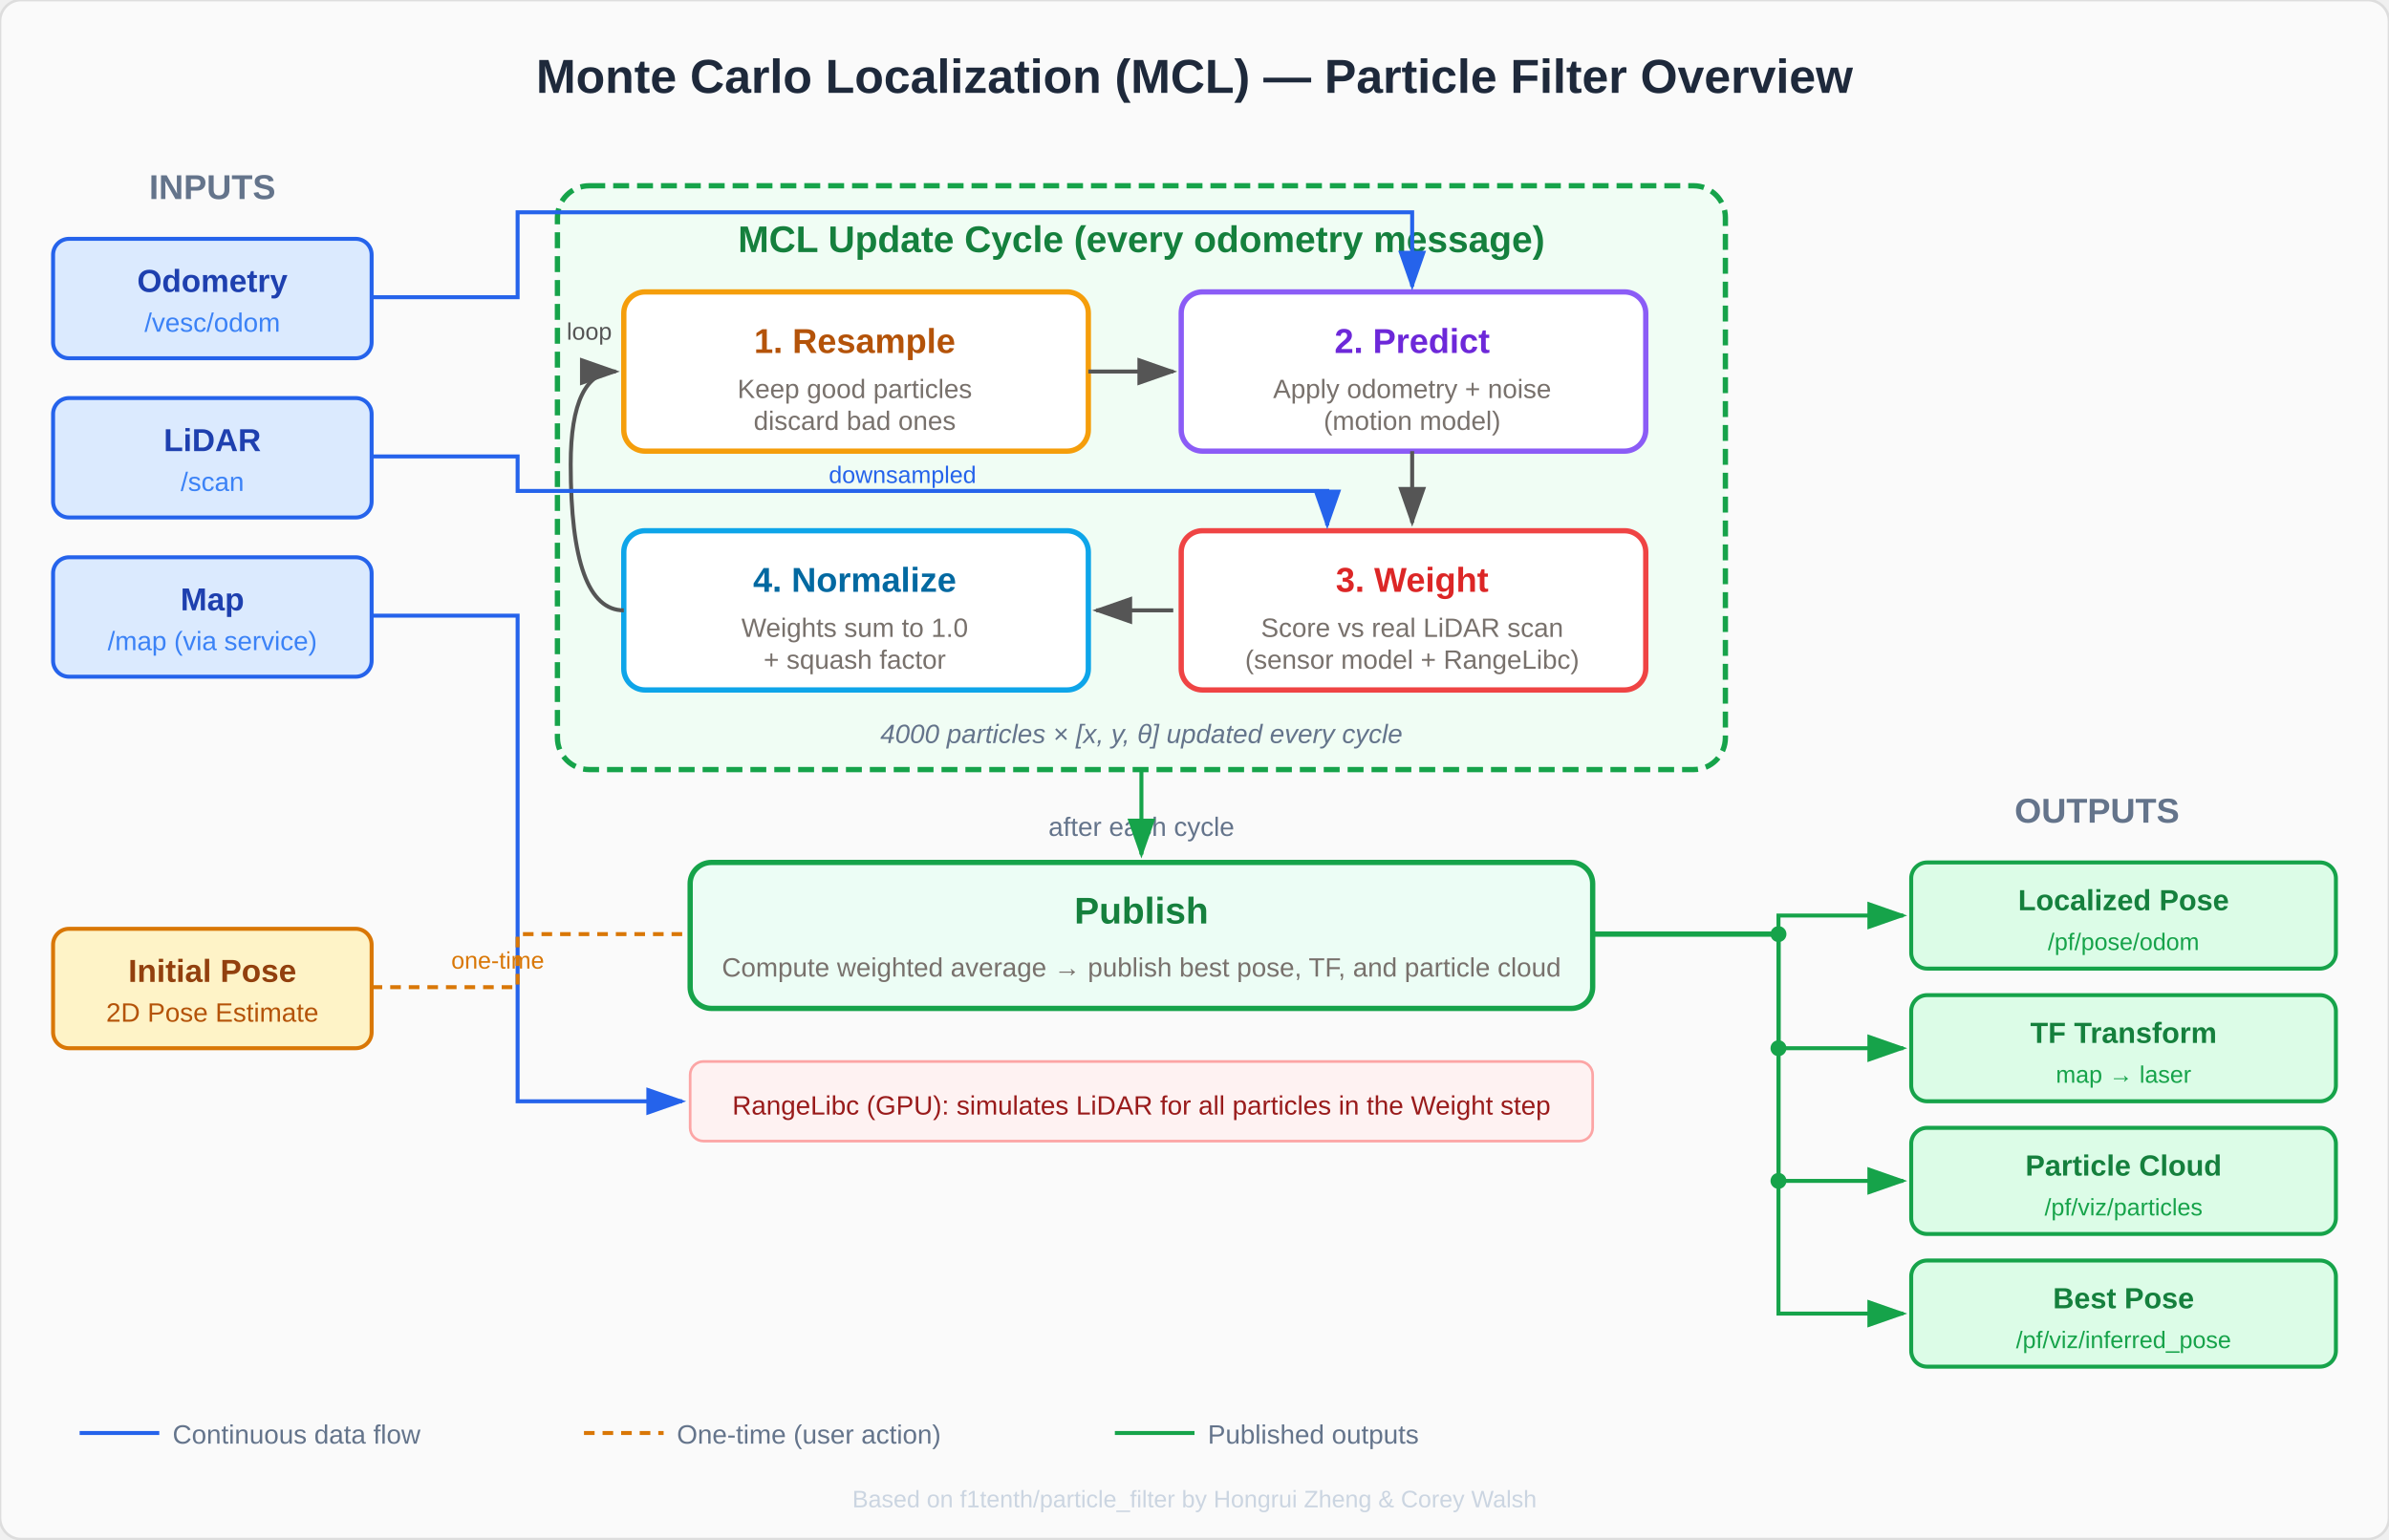
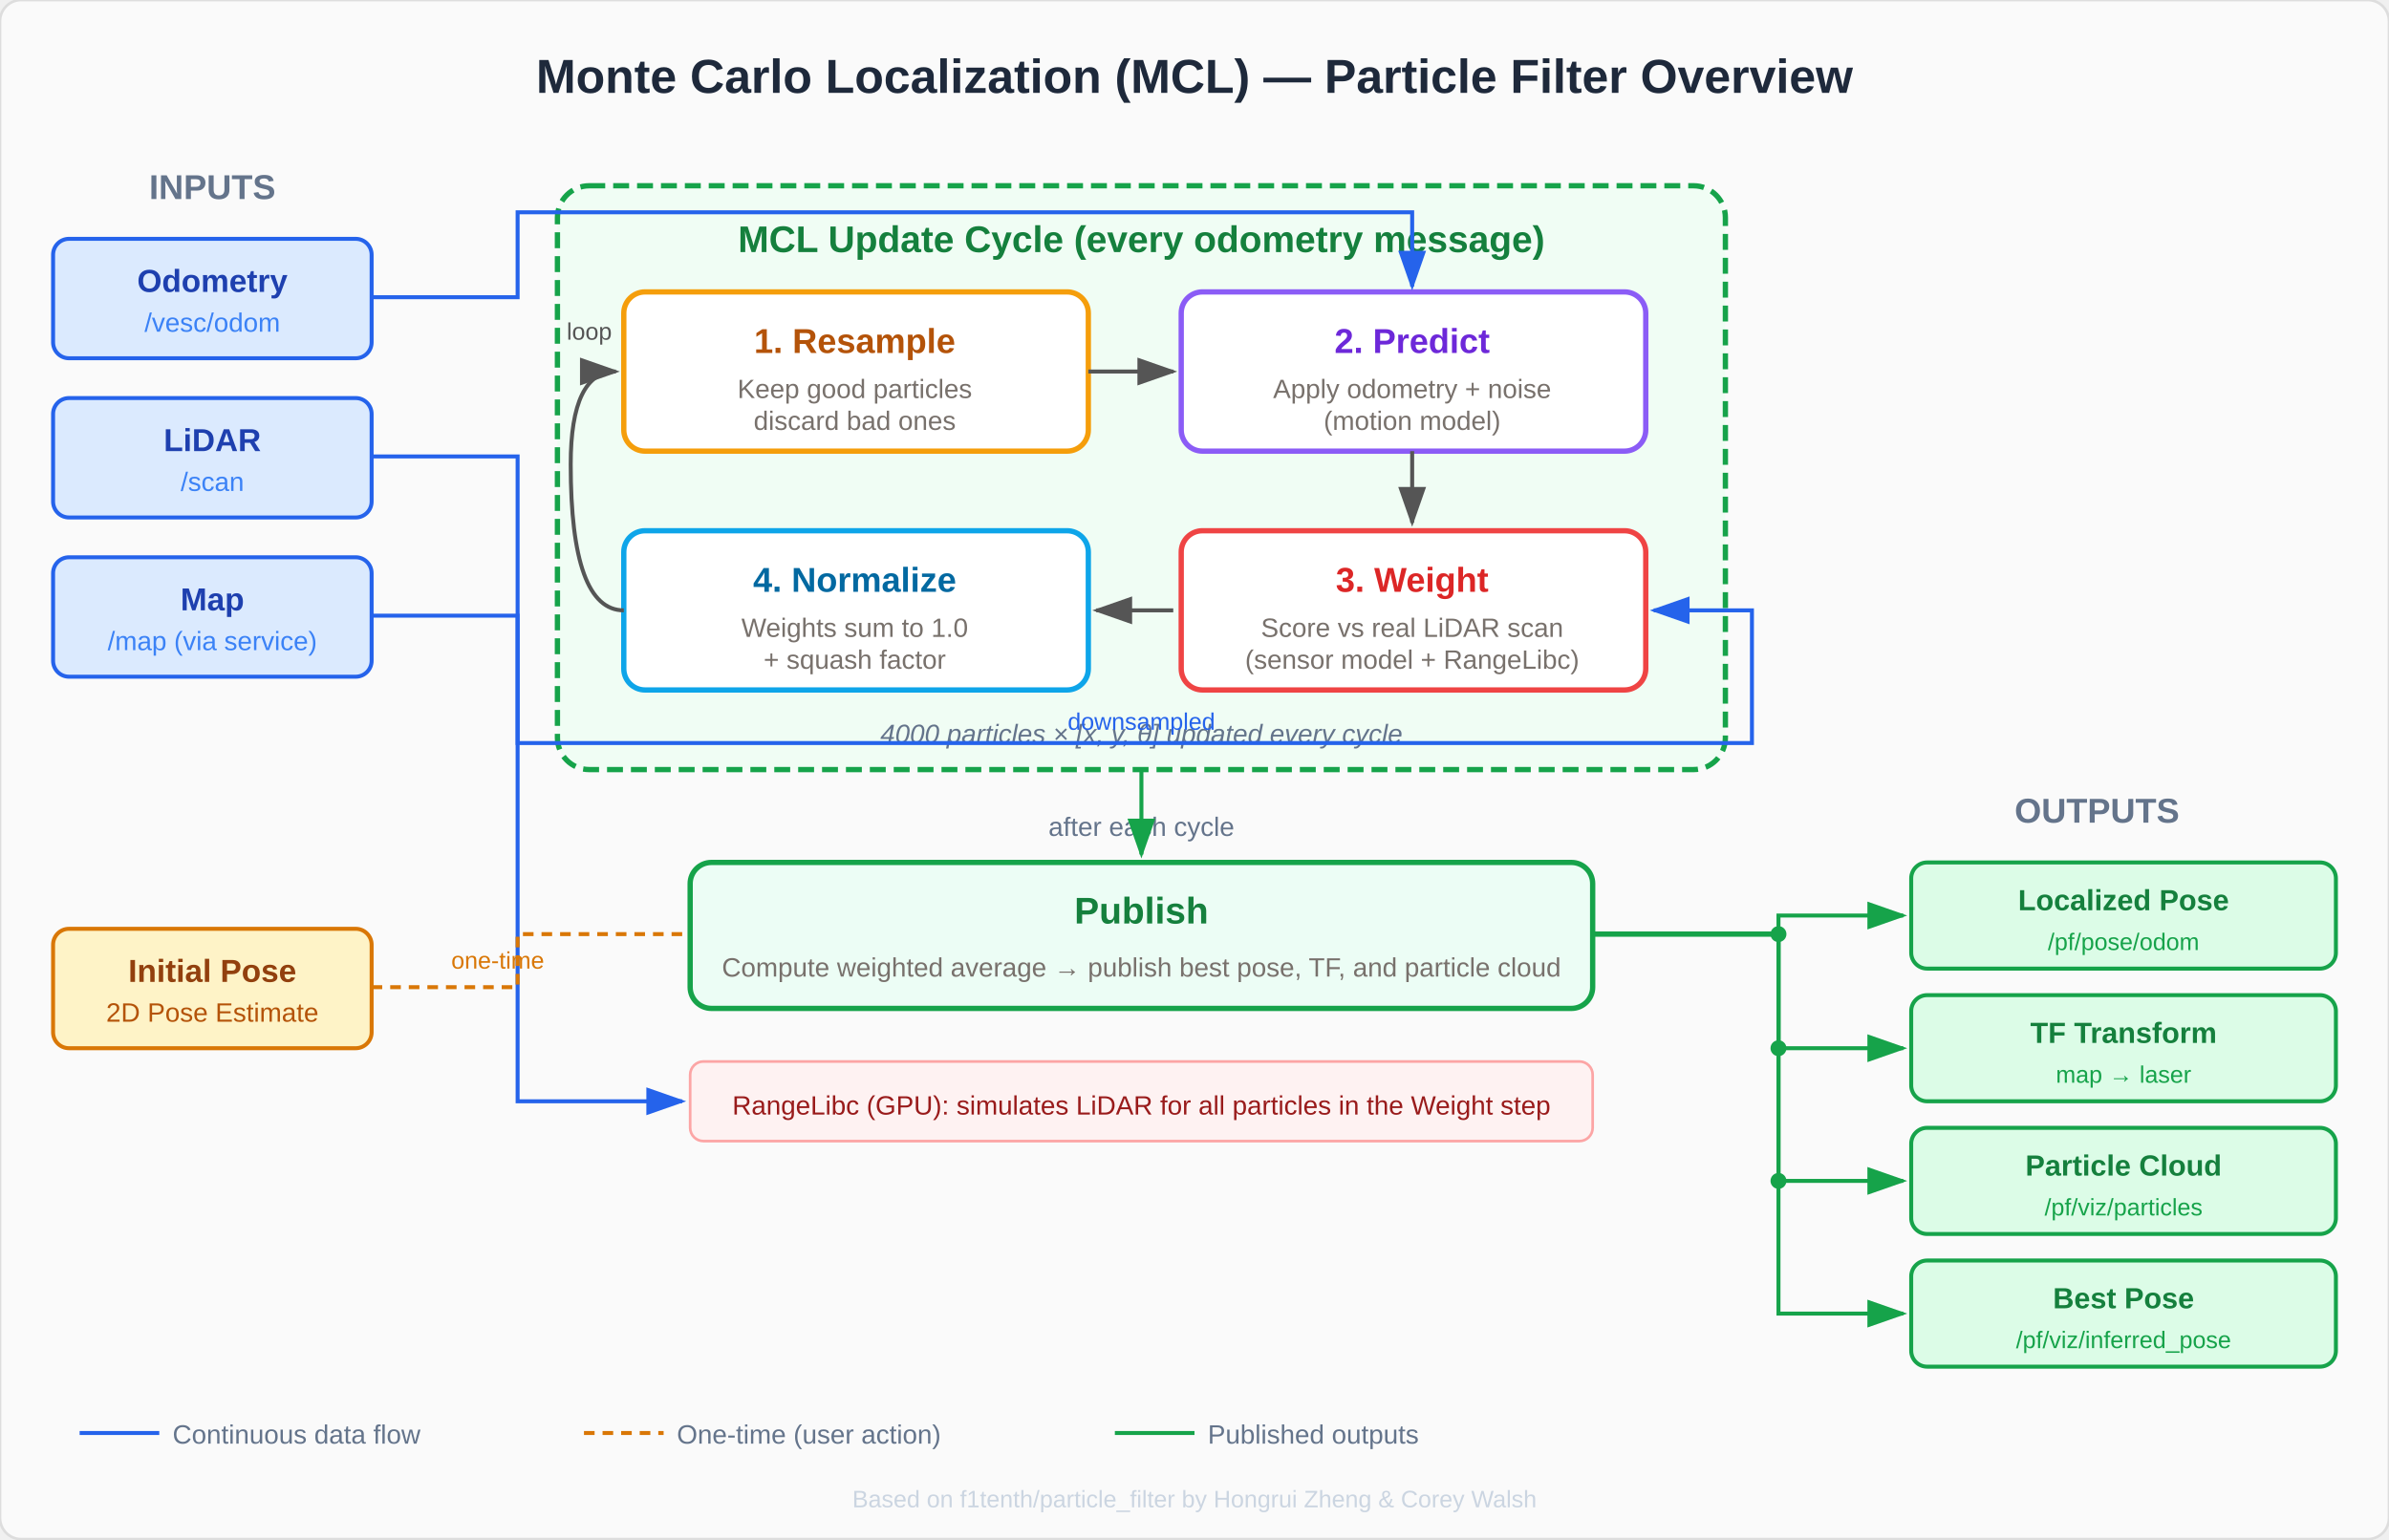
<svg xmlns="http://www.w3.org/2000/svg" viewBox="0 0 900 580" font-family="Arial, Helvetica, sans-serif">
  <defs>
    <marker id="arrow" markerWidth="10" markerHeight="7" refX="9" refY="3.5" orient="auto">
      <polygon points="0 0, 10 3.5, 0 7" fill="#555" />
    </marker>
    <marker id="arrow-blue" markerWidth="10" markerHeight="7" refX="9" refY="3.5" orient="auto">
      <polygon points="0 0, 10 3.5, 0 7" fill="#2563eb" />
    </marker>
    <marker id="arrow-green" markerWidth="10" markerHeight="7" refX="9" refY="3.5" orient="auto">
      <polygon points="0 0, 10 3.5, 0 7" fill="#16a34a" />
    </marker>
  </defs>
  <rect width="900" height="580" rx="8" fill="#fafafa" stroke="#ddd" stroke-width="1" />
  <text x="450" y="35" text-anchor="middle" font-size="18" font-weight="bold" fill="#1e293b">Monte Carlo Localization (MCL) — Particle Filter Overview</text>
  <text x="80" y="75" text-anchor="middle" font-size="13" font-weight="bold" fill="#64748b">INPUTS</text>
  <rect x="20" y="90" width="120" height="45" rx="6" fill="#dbeafe" stroke="#2563eb" stroke-width="1.5" />
  <text x="80" y="110" text-anchor="middle" font-size="12" font-weight="bold" fill="#1e40af">Odometry</text>
  <text x="80" y="125" text-anchor="middle" font-size="10" fill="#3b82f6">/vesc/odom</text>
  <rect x="20" y="150" width="120" height="45" rx="6" fill="#dbeafe" stroke="#2563eb" stroke-width="1.5" />
  <text x="80" y="170" text-anchor="middle" font-size="12" font-weight="bold" fill="#1e40af">LiDAR</text>
  <text x="80" y="185" text-anchor="middle" font-size="10" fill="#3b82f6">/scan</text>
  <rect x="20" y="210" width="120" height="45" rx="6" fill="#dbeafe" stroke="#2563eb" stroke-width="1.5" />
  <text x="80" y="230" text-anchor="middle" font-size="12" font-weight="bold" fill="#1e40af">Map</text>
  <text x="80" y="245" text-anchor="middle" font-size="10" fill="#3b82f6">/map (via service)</text>
  <rect x="20" y="350" width="120" height="45" rx="6" fill="#fef3c7" stroke="#d97706" stroke-width="1.5" />
  <text x="80" y="370" text-anchor="middle" font-size="12" font-weight="bold" fill="#92400e">Initial Pose</text>
  <text x="80" y="385" text-anchor="middle" font-size="10" fill="#b45309">2D Pose Estimate</text>
  <rect x="210" y="70" width="440" height="220" rx="12" fill="#f0fdf4" stroke="#16a34a" stroke-width="2" stroke-dasharray="6,3" />
  <text x="430" y="95" text-anchor="middle" font-size="14" font-weight="bold" fill="#15803d">MCL Update Cycle (every odometry message)</text>
  <rect x="235" y="110" width="175" height="60" rx="8" fill="#fff" stroke="#f59e0b" stroke-width="2" />
  <text x="322" y="133" text-anchor="middle" font-size="13" font-weight="bold" fill="#b45309">1. Resample</text>
  <text x="322" y="150" text-anchor="middle" font-size="10" fill="#78716c">Keep good particles</text>
  <text x="322" y="162" text-anchor="middle" font-size="10" fill="#78716c">discard bad ones</text>
  <rect x="445" y="110" width="175" height="60" rx="8" fill="#fff" stroke="#8b5cf6" stroke-width="2" />
  <text x="532" y="133" text-anchor="middle" font-size="13" font-weight="bold" fill="#6d28d9">2. Predict</text>
  <text x="532" y="150" text-anchor="middle" font-size="10" fill="#78716c">Apply odometry + noise</text>
  <text x="532" y="162" text-anchor="middle" font-size="10" fill="#78716c">(motion model)</text>
  <line x1="410" y1="140" x2="442" y2="140" stroke="#555" stroke-width="1.5" marker-end="url(#arrow)" />
  <rect x="445" y="200" width="175" height="60" rx="8" fill="#fff" stroke="#ef4444" stroke-width="2" />
  <text x="532" y="223" text-anchor="middle" font-size="13" font-weight="bold" fill="#dc2626">3. Weight</text>
  <text x="532" y="240" text-anchor="middle" font-size="10" fill="#78716c">Score vs real LiDAR scan</text>
  <text x="532" y="252" text-anchor="middle" font-size="10" fill="#78716c">(sensor model + RangeLibc)</text>
  <line x1="532" y1="170" x2="532" y2="197" stroke="#555" stroke-width="1.5" marker-end="url(#arrow)" />
  <rect x="235" y="200" width="175" height="60" rx="8" fill="#fff" stroke="#0ea5e9" stroke-width="2" />
  <text x="322" y="223" text-anchor="middle" font-size="13" font-weight="bold" fill="#0369a1">4. Normalize</text>
  <text x="322" y="240" text-anchor="middle" font-size="10" fill="#78716c">Weights sum to 1.0</text>
  <text x="322" y="252" text-anchor="middle" font-size="10" fill="#78716c">+ squash factor</text>
  <line x1="442" y1="230" x2="413" y2="230" stroke="#555" stroke-width="1.5" marker-end="url(#arrow)" />
  <path d="M 235,230 Q 215,230 215,175 Q 215,140 232,140" fill="none" stroke="#555" stroke-width="1.5" marker-end="url(#arrow)" />
  <text x="222" y="128" text-anchor="middle" font-size="9" fill="#555">loop</text>
  <text x="430" y="280" text-anchor="middle" font-size="10" fill="#64748b" font-style="italic">4000 particles × [x, y, θ] updated every cycle</text>
  <text x="430" y="315" text-anchor="middle" font-size="10" fill="#64748b">after each cycle</text>
  <line x1="430" y1="290" x2="430" y2="322" stroke="#16a34a" stroke-width="1.5" marker-end="url(#arrow-green)" />
  <rect x="260" y="325" width="340" height="55" rx="8" fill="#ecfdf5" stroke="#16a34a" stroke-width="2" />
  <text x="430" y="348" text-anchor="middle" font-size="14" font-weight="bold" fill="#15803d">Publish</text>
  <text x="430" y="368" text-anchor="middle" font-size="10" fill="#78716c">Compute weighted average → publish best pose, TF, and particle cloud</text>
  <rect x="260" y="400" width="340" height="30" rx="5" fill="#fef2f2" stroke="#fca5a5" stroke-width="1" />
  <text x="430" y="420" text-anchor="middle" font-size="10" fill="#991b1b">RangeLibc (GPU): simulates LiDAR for all particles in the Weight step</text>
  <path d="M 140,112 L 195,112 L 195,80 L 532,80 L 532,108" fill="none" stroke="#2563eb" stroke-width="1.5" marker-end="url(#arrow-blue)" />
-   <path d="M 140,172 L 195,172 L 195,185 L 500,185 L 500,198" fill="none" stroke="#2563eb" stroke-width="1.5" marker-end="url(#arrow-blue)" />
-   <text x="340" y="182" text-anchor="middle" font-size="9" fill="#2563eb">downsampled</text>
+   <path d="M 140,172 L 195,172 L 195,280 L 660,280 L 660,230 L 623,230" fill="none" stroke="#2563eb" stroke-width="1.5" marker-end="url(#arrow-blue)" />
+   <text x="430" y="275" text-anchor="middle" font-size="9" fill="#2563eb">downsampled</text>
  <path d="M 140,232 L 195,232 L 195,415 L 257,415" fill="none" stroke="#2563eb" stroke-width="1.5" marker-end="url(#arrow-blue)" />
  <path d="M 140,372 L 195,372 L 195,352 L 257,352" fill="none" stroke="#d97706" stroke-width="1.5" stroke-dasharray="4,3" />
  <text x="170" y="365" font-size="9" fill="#d97706">one-time</text>
  <text x="790" y="310" text-anchor="middle" font-size="13" font-weight="bold" fill="#64748b">OUTPUTS</text>
  <rect x="720" y="325" width="160" height="40" rx="6" fill="#dcfce7" stroke="#16a34a" stroke-width="1.5" />
  <text x="800" y="343" text-anchor="middle" font-size="11" font-weight="bold" fill="#15803d">Localized Pose</text>
  <text x="800" y="358" text-anchor="middle" font-size="9" fill="#16a34a">/pf/pose/odom</text>
  <rect x="720" y="375" width="160" height="40" rx="6" fill="#dcfce7" stroke="#16a34a" stroke-width="1.5" />
  <text x="800" y="393" text-anchor="middle" font-size="11" font-weight="bold" fill="#15803d">TF Transform</text>
  <text x="800" y="408" text-anchor="middle" font-size="9" fill="#16a34a">map → laser</text>
  <rect x="720" y="425" width="160" height="40" rx="6" fill="#dcfce7" stroke="#16a34a" stroke-width="1.5" />
  <text x="800" y="443" text-anchor="middle" font-size="11" font-weight="bold" fill="#15803d">Particle Cloud</text>
  <text x="800" y="458" text-anchor="middle" font-size="9" fill="#16a34a">/pf/viz/particles</text>
  <rect x="720" y="475" width="160" height="40" rx="6" fill="#dcfce7" stroke="#16a34a" stroke-width="1.5" />
  <text x="800" y="493" text-anchor="middle" font-size="11" font-weight="bold" fill="#15803d">Best Pose</text>
  <text x="800" y="508" text-anchor="middle" font-size="9" fill="#16a34a">/pf/viz/inferred_pose</text>
  <path d="M 600,352 L 670,352" fill="none" stroke="#16a34a" stroke-width="2" />
  <path d="M 670,352 L 670,345 L 717,345" fill="none" stroke="#16a34a" stroke-width="1.5" marker-end="url(#arrow-green)" />
  <path d="M 670,352 L 670,395 L 717,395" fill="none" stroke="#16a34a" stroke-width="1.5" marker-end="url(#arrow-green)" />
  <path d="M 670,352 L 670,445 L 717,445" fill="none" stroke="#16a34a" stroke-width="1.5" marker-end="url(#arrow-green)" />
  <path d="M 670,352 L 670,495 L 717,495" fill="none" stroke="#16a34a" stroke-width="1.5" marker-end="url(#arrow-green)" />
  <circle cx="670" cy="352" r="3" fill="#16a34a" />
  <circle cx="670" cy="395" r="3" fill="#16a34a" />
  <circle cx="670" cy="445" r="3" fill="#16a34a" />
  <line x1="30" y1="540" x2="60" y2="540" stroke="#2563eb" stroke-width="1.5" />
  <text x="65" y="544" font-size="10" fill="#64748b">Continuous data flow</text>
  <line x1="220" y1="540" x2="250" y2="540" stroke="#d97706" stroke-width="1.5" stroke-dasharray="4,3" />
  <text x="255" y="544" font-size="10" fill="#64748b">One-time (user action)</text>
  <line x1="420" y1="540" x2="450" y2="540" stroke="#16a34a" stroke-width="1.5" />
  <text x="455" y="544" font-size="10" fill="#64748b">Published outputs</text>
  <text x="450" y="568" text-anchor="middle" font-size="9" fill="#cbd5e1">Based on f1tenth/particle_filter by Hongrui Zheng &amp; Corey Walsh</text>
</svg>
